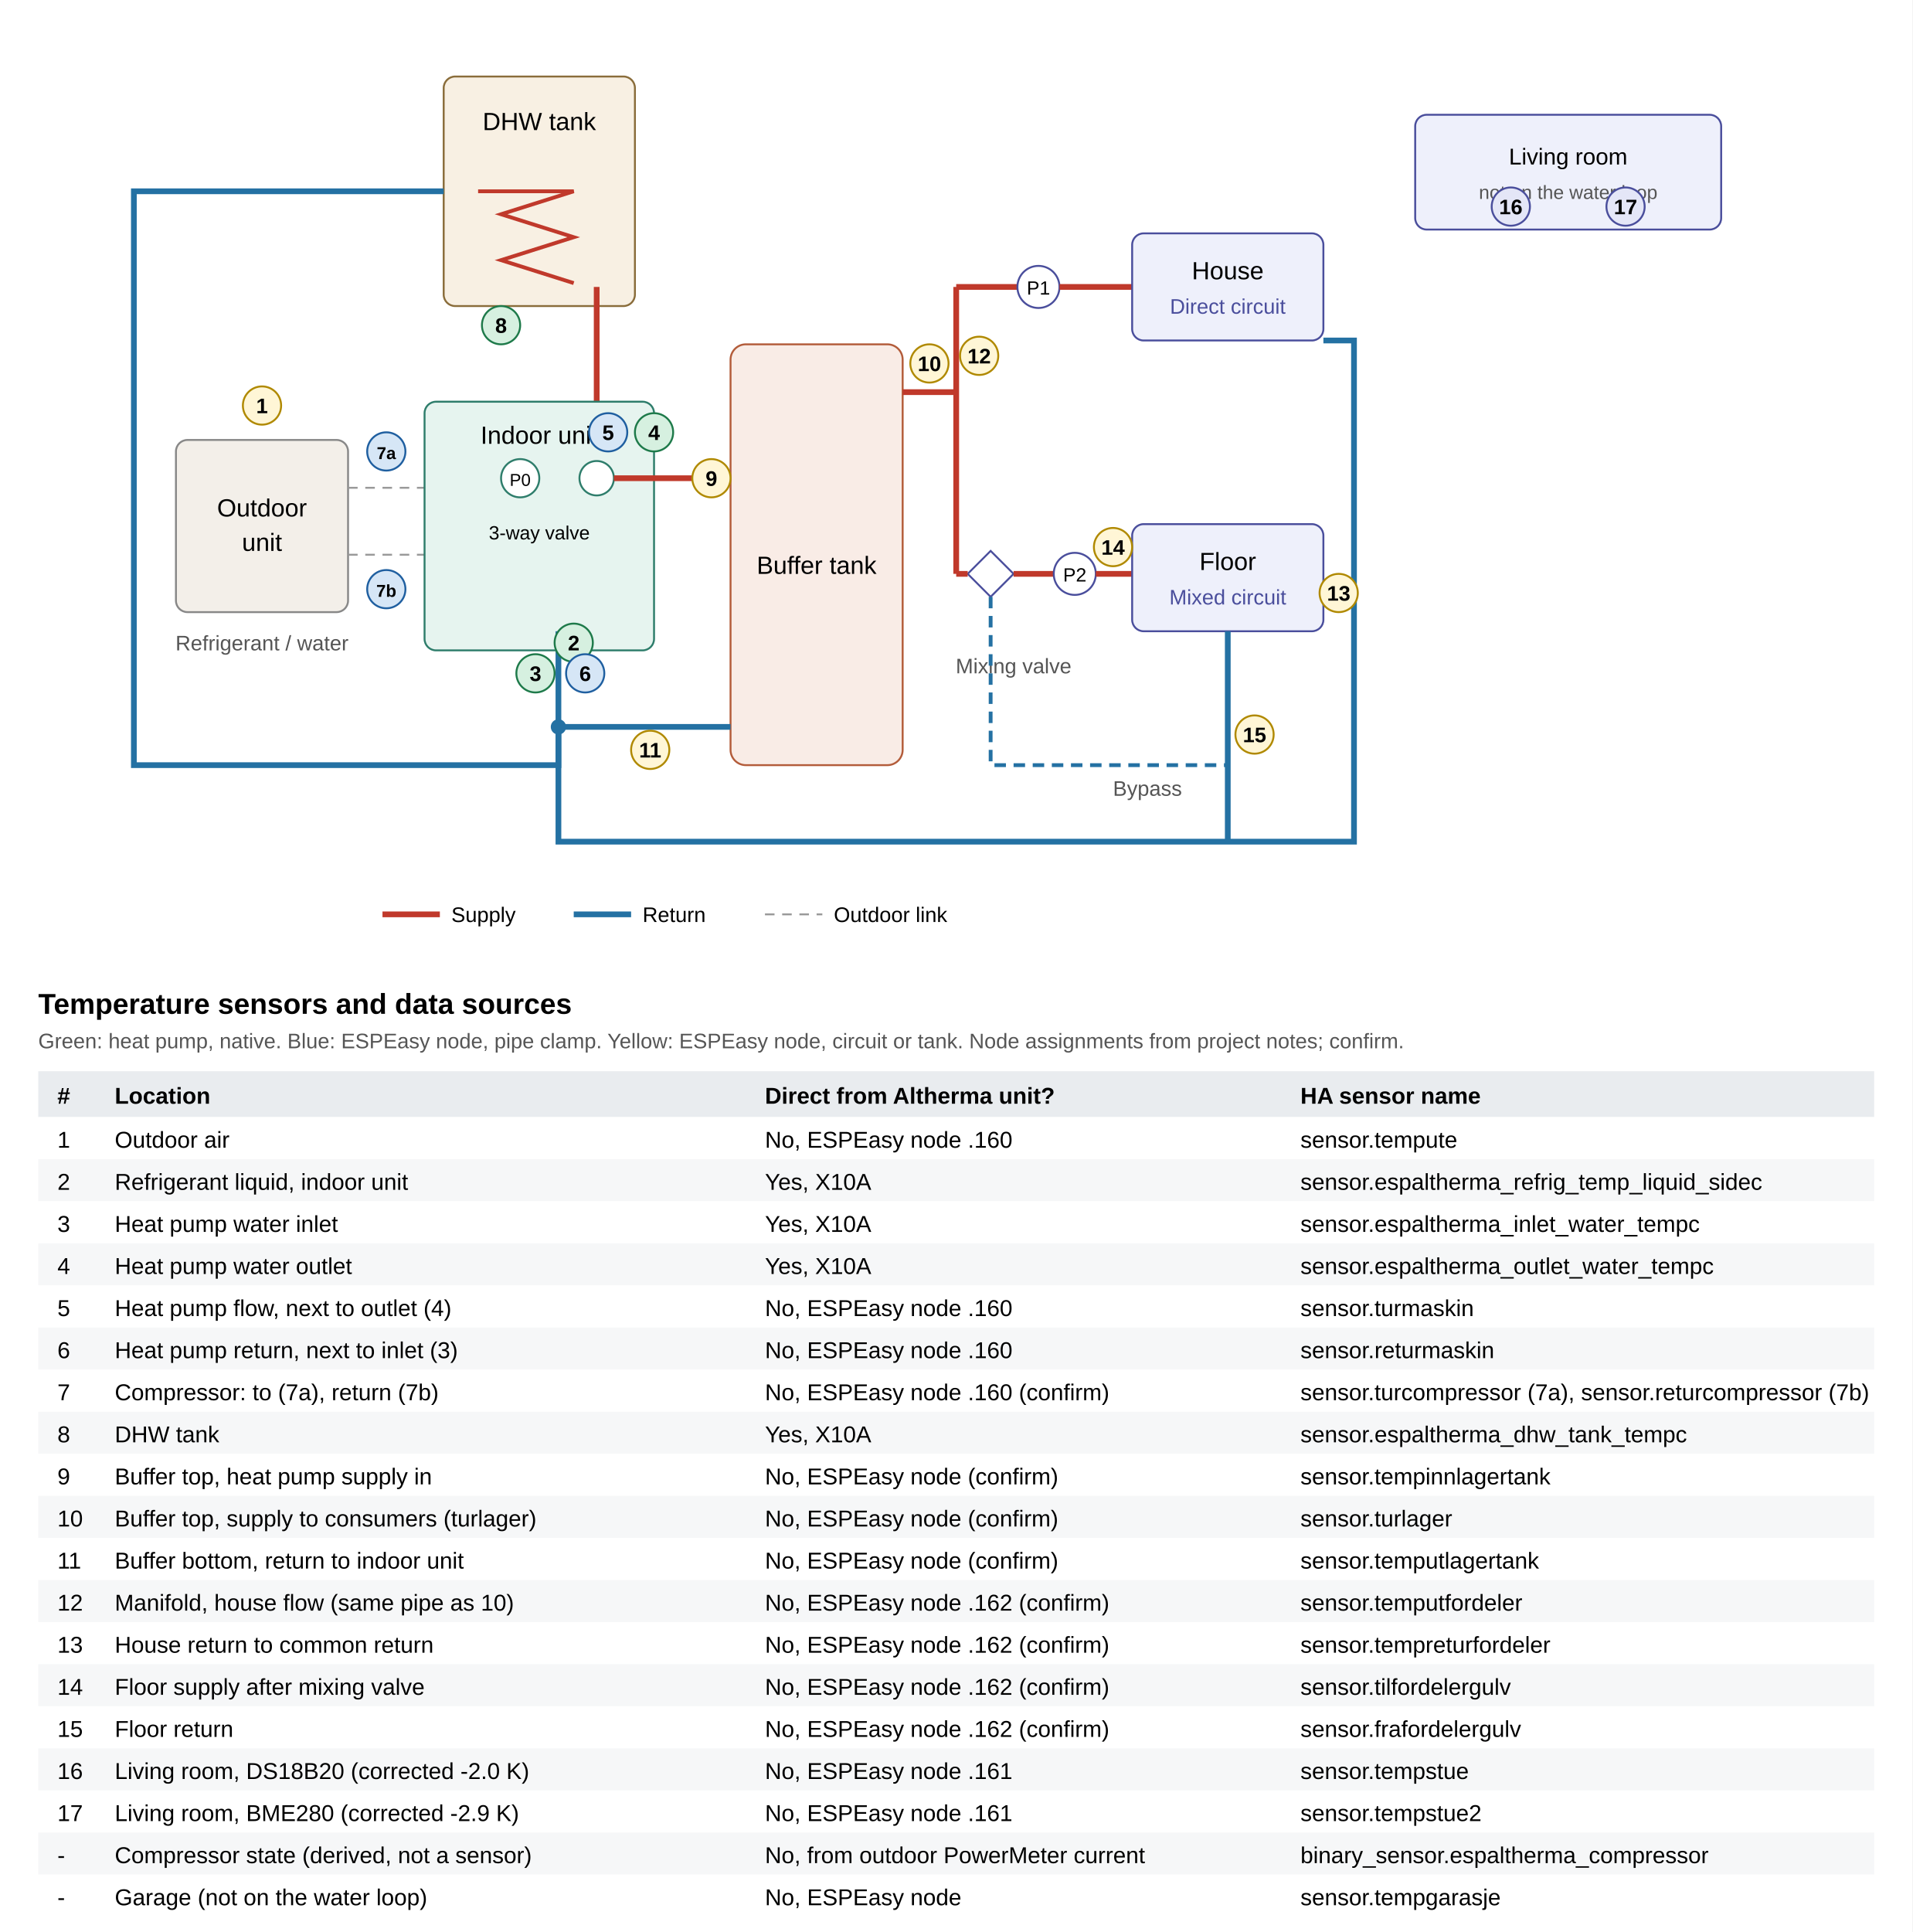
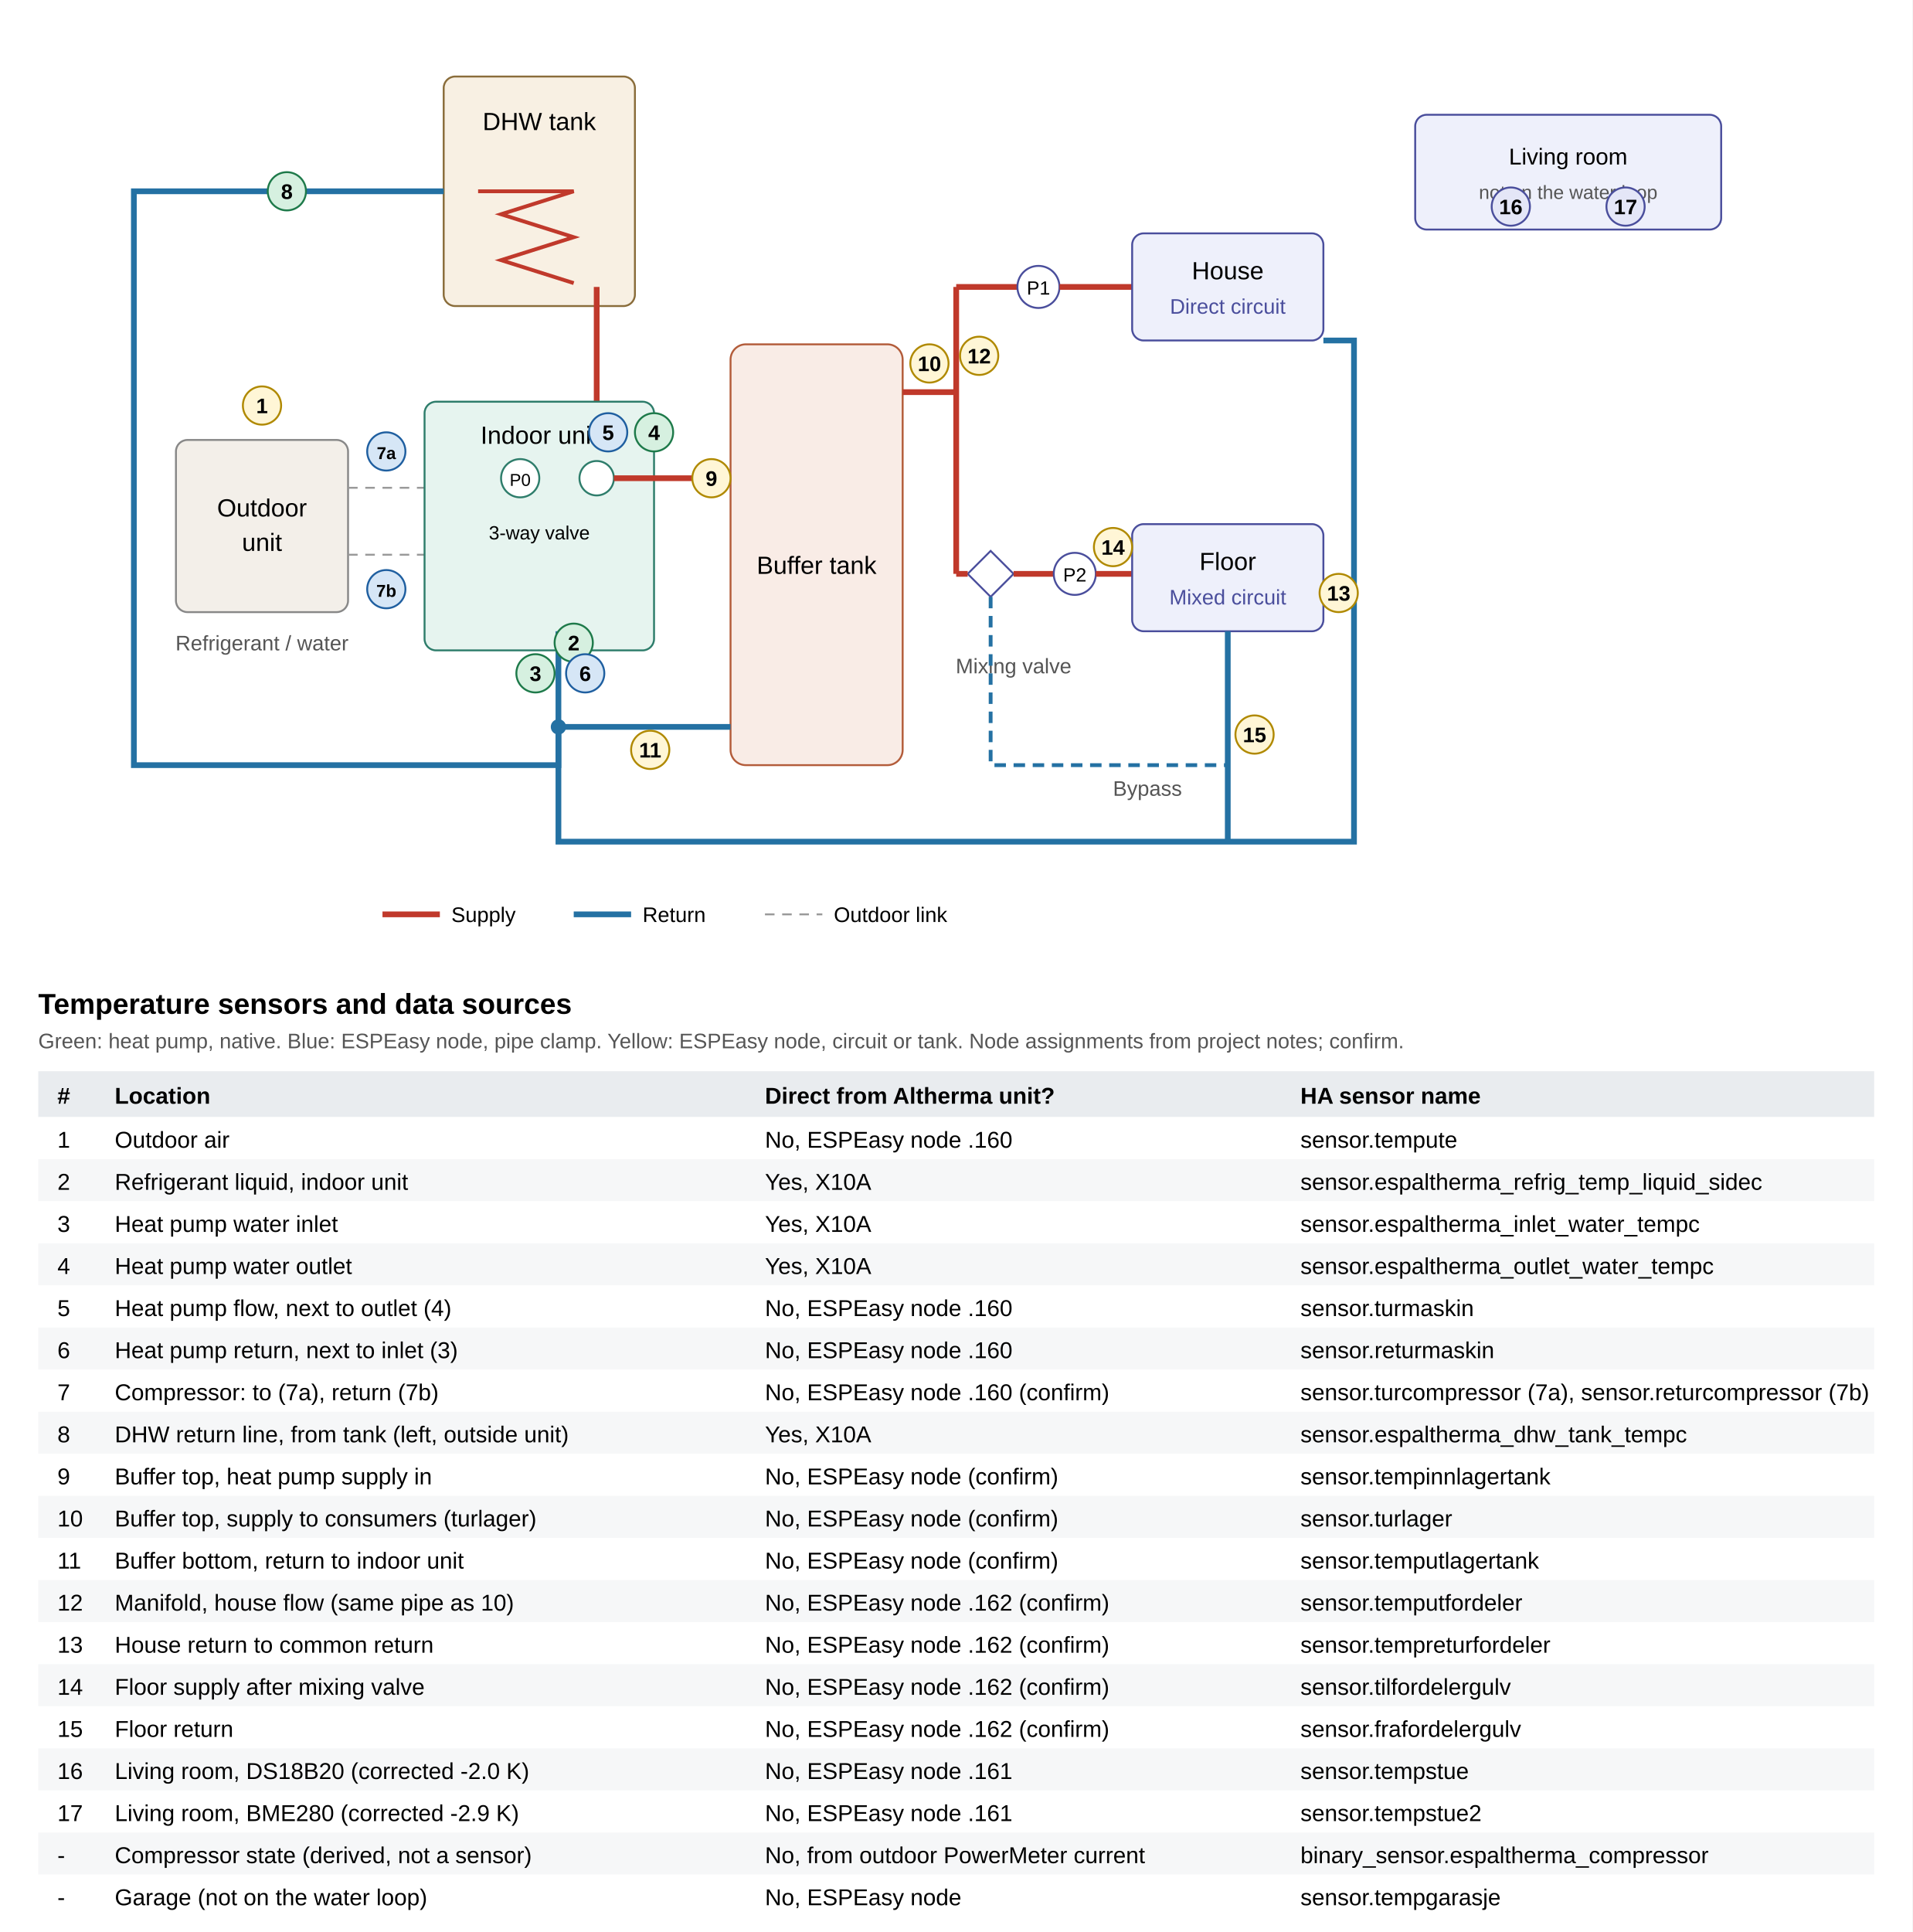
<svg xmlns="http://www.w3.org/2000/svg" viewBox="0 0 1000 1010" width="1000" height="1010" font-family="Segoe UI, Arial, sans-serif">
  <rect width="1000" height="1010" fill="#ffffff" />
  <rect x="92" y="230" width="90" height="90" rx="6" fill="#f3efe9" stroke="#888" />
  <text x="137" y="270" text-anchor="middle" font-size="13">Outdoor</text>
  <text x="137" y="288" text-anchor="middle" font-size="13">unit</text>
  <line x1="182" y1="255" x2="222" y2="255" stroke="#999" stroke-dasharray="5 4" />
  <line x1="182" y1="290" x2="222" y2="290" stroke="#999" stroke-dasharray="5 4" />
  <text x="137" y="340" text-anchor="middle" font-size="11" fill="#555">Refrigerant / water</text>
  <rect x="232" y="40" width="100" height="120" rx="6" fill="#f8f0e3" stroke="#8a6d3b" />
  <text x="282" y="68" text-anchor="middle" font-size="13">DHW tank</text>
  <path d="M250 100 H300 L262 112 L300 124 L262 136 L300 148" fill="none" stroke="#c0392b" stroke-width="2" />
  <path d="M312 245 V150" stroke="#c0392b" stroke-width="3" fill="none" />
  <path d="M232 100 H70 V400 H292 V380" stroke="#2471a3" stroke-width="3" fill="none" />
  <rect x="222" y="210" width="120" height="130" rx="6" fill="#e6f4ef" stroke="#2e7d6b" />
  <text x="282" y="232" text-anchor="middle" font-size="13">Indoor unit</text>
  <circle cx="272" cy="250" r="10" fill="#ffffff" stroke="#2e7d6b" />
  <text x="272" y="254" text-anchor="middle" font-size="9">P0</text>
  <circle cx="312" cy="250" r="9" fill="#ffffff" stroke="#2e7d6b" />
  <text x="282" y="282" text-anchor="middle" font-size="10">3-way valve</text>
  <path d="M292 380 V330" stroke="#2471a3" stroke-width="3" fill="none" />
  <circle cx="292" cy="380" r="4" fill="#2471a3" />
  <path d="M321 250 H382" stroke="#c0392b" stroke-width="3" fill="none" />
  <rect x="382" y="180" width="90" height="220" rx="8" fill="#f9ece6" stroke="#b35c3a" />
  <text x="427" y="300" text-anchor="middle" font-size="13">Buffer tank</text>
  <path d="M382 380 H292" stroke="#2471a3" stroke-width="3" fill="none" />
  <path d="M472 205 H500" stroke="#c0392b" stroke-width="3" fill="none" />
  <path d="M500 150 V300" stroke="#c0392b" stroke-width="3" fill="none" />
  <path d="M500 150 H532" stroke="#c0392b" stroke-width="3" fill="none" />
  <circle cx="543" cy="150" r="11" fill="#ffffff" stroke="#4a4e9c" />
  <text x="543" y="154" text-anchor="middle" font-size="10">P1</text>
  <path d="M554 150 H592" stroke="#c0392b" stroke-width="3" fill="none" />
  <polygon points="518,288 530,300 518,312 506,300" fill="#ffffff" stroke="#4a4e9c" />
  <path d="M500 300 H506" stroke="#c0392b" stroke-width="3" fill="none" />
  <path d="M530 300 H551" stroke="#c0392b" stroke-width="3" fill="none" />
  <circle cx="562" cy="300" r="11" fill="#ffffff" stroke="#4a4e9c" />
  <text x="562" y="304" text-anchor="middle" font-size="10">P2</text>
  <path d="M573 300 H592" stroke="#c0392b" stroke-width="3" fill="none" />
  <text x="530" y="352" text-anchor="middle" font-size="11" fill="#555">Mixing valve</text>
  <path d="M518 312 V400 H642" stroke="#2471a3" stroke-width="2" stroke-dasharray="6 4" fill="none" />
  <text x="600" y="416" text-anchor="middle" font-size="11" fill="#555">Bypass</text>
  <rect x="592" y="122" width="100" height="56" rx="6" fill="#eef0fb" stroke="#4a4e9c" />
  <text x="642" y="146" text-anchor="middle" font-size="13">House</text>
  <text x="642" y="164" text-anchor="middle" font-size="11" fill="#4a4e9c">Direct circuit</text>
  <path d="M692 178 H708 V440 H292 V380" stroke="#2471a3" stroke-width="3" fill="none" />
  <rect x="592" y="274" width="100" height="56" rx="6" fill="#eef0fb" stroke="#4a4e9c" />
  <text x="642" y="298" text-anchor="middle" font-size="13">Floor</text>
  <text x="642" y="316" text-anchor="middle" font-size="11" fill="#4a4e9c">Mixed circuit</text>
  <path d="M642 330 V440" stroke="#2471a3" stroke-width="3" fill="none" />
  <rect x="740" y="60" width="160" height="60" rx="6" fill="#eef0fb" stroke="#4a4e9c" />
  <text x="820" y="86" text-anchor="middle" font-size="12">Living room</text>
  <text x="820" y="104" text-anchor="middle" font-size="10" fill="#555">not on the water loop</text>
  <path d="M200 478 H230" stroke="#c0392b" stroke-width="3" />
  <text x="236" y="482" font-size="11">Supply</text>
  <path d="M300 478 H330" stroke="#2471a3" stroke-width="3" />
  <text x="336" y="482" font-size="11">Return</text>
  <line x1="400" y1="478" x2="430" y2="478" stroke="#999" stroke-dasharray="5 4" />
  <text x="436" y="482" font-size="11">Outdoor link</text>
  <g font-size="11" font-weight="bold" text-anchor="middle">
    <circle cx="137" cy="212" r="10" fill="#fff6d6" stroke="#b08900" />
    <text x="137" y="216">1</text>
    <circle cx="300" cy="336" r="10" fill="#d6f0e0" stroke="#1e7a4a" />
    <text x="300" y="340">2</text>
    <circle cx="280" cy="352" r="10" fill="#d6f0e0" stroke="#1e7a4a" />
    <text x="280" y="356">3</text>
    <circle cx="342" cy="226" r="10" fill="#d6f0e0" stroke="#1e7a4a" />
    <text x="342" y="230">4</text>
    <circle cx="318" cy="226" r="10" fill="#d6e6f6" stroke="#1f5fa0" />
    <text x="318" y="230">5</text>
    <circle cx="306" cy="352" r="10" fill="#d6e6f6" stroke="#1f5fa0" />
    <text x="306" y="356">6</text>
    <circle cx="202" cy="236" r="10" fill="#d6e6f6" stroke="#1f5fa0" />
    <text x="202" y="240" font-size="9">7a</text>
    <circle cx="202" cy="308" r="10" fill="#d6e6f6" stroke="#1f5fa0" />
    <text x="202" y="312" font-size="9">7b</text>
-     <circle cx="262" cy="170" r="10" fill="#d6f0e0" stroke="#1e7a4a" />
-     <text x="262" y="174">8</text>
+     <circle cx="150" cy="100" r="10" fill="#d6f0e0" stroke="#1e7a4a" />
+     <text x="150" y="104">8</text>
    <circle cx="372" cy="250" r="10" fill="#fff6d6" stroke="#b08900" />
    <text x="372" y="254">9</text>
    <circle cx="486" cy="190" r="10" fill="#fff6d6" stroke="#b08900" />
    <text x="486" y="194">10</text>
    <circle cx="340" cy="392" r="10" fill="#fff6d6" stroke="#b08900" />
    <text x="340" y="396">11</text>
    <circle cx="512" cy="186" r="10" fill="#fff6d6" stroke="#b08900" />
    <text x="512" y="190">12</text>
    <circle cx="700" cy="310" r="10" fill="#fff6d6" stroke="#b08900" />
    <text x="700" y="314">13</text>
    <circle cx="582" cy="286" r="10" fill="#fff6d6" stroke="#b08900" />
    <text x="582" y="290">14</text>
    <circle cx="656" cy="384" r="10" fill="#fff6d6" stroke="#b08900" />
    <text x="656" y="388">15</text>
    <circle cx="790" cy="108" r="10" fill="#e4e6f7" stroke="#4a4e9c" />
    <text x="790" y="112">16</text>
    <circle cx="850" cy="108" r="10" fill="#e4e6f7" stroke="#4a4e9c" />
    <text x="850" y="112">17</text>
  </g>
  <text x="20" y="530" font-size="15" font-weight="bold">Temperature sensors and data sources</text>
  <text x="20" y="548" font-size="11" fill="#555">Green: heat pump, native. Blue: ESPEasy node, pipe clamp. Yellow: ESPEasy node, circuit or tank. Node assignments from project notes; confirm.</text>
  <rect x="20" y="560" width="960" height="24" fill="#e9ecef" />
  <text x="30" y="577" font-size="12" font-weight="bold">#</text>
  <text x="60" y="577" font-size="12" font-weight="bold">Location</text>
  <text x="400" y="577" font-size="12" font-weight="bold">Direct from Altherma unit?</text>
  <text x="680" y="577" font-size="12" font-weight="bold">HA sensor name</text>
  <g font-size="12">
    <rect x="20" y="584" width="960" height="22" fill="#ffffff" />
    <text x="30" y="600">1</text>
    <text x="60" y="600">Outdoor air</text>
    <text x="400" y="600">No, ESPEasy node .160</text>
    <text x="680" y="600">sensor.tempute</text>
    <rect x="20" y="606" width="960" height="22" fill="#f6f7f8" />
    <text x="30" y="622">2</text>
    <text x="60" y="622">Refrigerant liquid, indoor unit</text>
    <text x="400" y="622">Yes, X10A</text>
    <text x="680" y="622">sensor.espaltherma_refrig_temp_liquid_sidec</text>
    <rect x="20" y="628" width="960" height="22" fill="#ffffff" />
    <text x="30" y="644">3</text>
    <text x="60" y="644">Heat pump water inlet</text>
    <text x="400" y="644">Yes, X10A</text>
    <text x="680" y="644">sensor.espaltherma_inlet_water_tempc</text>
    <rect x="20" y="650" width="960" height="22" fill="#f6f7f8" />
    <text x="30" y="666">4</text>
    <text x="60" y="666">Heat pump water outlet</text>
    <text x="400" y="666">Yes, X10A</text>
    <text x="680" y="666">sensor.espaltherma_outlet_water_tempc</text>
    <rect x="20" y="672" width="960" height="22" fill="#ffffff" />
    <text x="30" y="688">5</text>
    <text x="60" y="688">Heat pump flow, next to outlet (4)</text>
    <text x="400" y="688">No, ESPEasy node .160</text>
    <text x="680" y="688">sensor.turmaskin</text>
    <rect x="20" y="694" width="960" height="22" fill="#f6f7f8" />
    <text x="30" y="710">6</text>
    <text x="60" y="710">Heat pump return, next to inlet (3)</text>
    <text x="400" y="710">No, ESPEasy node .160</text>
    <text x="680" y="710">sensor.returmaskin</text>
    <rect x="20" y="716" width="960" height="22" fill="#ffffff" />
    <text x="30" y="732">7</text>
    <text x="60" y="732">Compressor: to (7a), return (7b)</text>
    <text x="400" y="732">No, ESPEasy node .160 (confirm)</text>
    <text x="680" y="732">sensor.turcompressor (7a), sensor.returcompressor (7b)</text>
    <rect x="20" y="738" width="960" height="22" fill="#f6f7f8" />
    <text x="30" y="754">8</text>
-     <text x="60" y="754">DHW tank</text>
+     <text x="60" y="754">DHW return line, from tank (left, outside unit)</text>
    <text x="400" y="754">Yes, X10A</text>
    <text x="680" y="754">sensor.espaltherma_dhw_tank_tempc</text>
    <rect x="20" y="760" width="960" height="22" fill="#ffffff" />
    <text x="30" y="776">9</text>
    <text x="60" y="776">Buffer top, heat pump supply in</text>
    <text x="400" y="776">No, ESPEasy node (confirm)</text>
    <text x="680" y="776">sensor.tempinnlagertank</text>
    <rect x="20" y="782" width="960" height="22" fill="#f6f7f8" />
    <text x="30" y="798">10</text>
    <text x="60" y="798">Buffer top, supply to consumers (turlager)</text>
    <text x="400" y="798">No, ESPEasy node (confirm)</text>
    <text x="680" y="798">sensor.turlager</text>
    <rect x="20" y="804" width="960" height="22" fill="#ffffff" />
    <text x="30" y="820">11</text>
    <text x="60" y="820">Buffer bottom, return to indoor unit</text>
    <text x="400" y="820">No, ESPEasy node (confirm)</text>
    <text x="680" y="820">sensor.temputlagertank</text>
    <rect x="20" y="826" width="960" height="22" fill="#f6f7f8" />
    <text x="30" y="842">12</text>
    <text x="60" y="842">Manifold, house flow (same pipe as 10)</text>
    <text x="400" y="842">No, ESPEasy node .162 (confirm)</text>
    <text x="680" y="842">sensor.temputfordeler</text>
    <rect x="20" y="848" width="960" height="22" fill="#ffffff" />
    <text x="30" y="864">13</text>
    <text x="60" y="864">House return to common return</text>
    <text x="400" y="864">No, ESPEasy node .162 (confirm)</text>
    <text x="680" y="864">sensor.tempreturfordeler</text>
    <rect x="20" y="870" width="960" height="22" fill="#f6f7f8" />
    <text x="30" y="886">14</text>
    <text x="60" y="886">Floor supply after mixing valve</text>
    <text x="400" y="886">No, ESPEasy node .162 (confirm)</text>
    <text x="680" y="886">sensor.tilfordelergulv</text>
    <rect x="20" y="892" width="960" height="22" fill="#ffffff" />
    <text x="30" y="908">15</text>
    <text x="60" y="908">Floor return</text>
    <text x="400" y="908">No, ESPEasy node .162 (confirm)</text>
    <text x="680" y="908">sensor.frafordelergulv</text>
    <rect x="20" y="914" width="960" height="22" fill="#f6f7f8" />
    <text x="30" y="930">16</text>
    <text x="60" y="930">Living room, DS18B20 (corrected -2.0 K)</text>
    <text x="400" y="930">No, ESPEasy node .161</text>
    <text x="680" y="930">sensor.tempstue</text>
    <rect x="20" y="936" width="960" height="22" fill="#ffffff" />
    <text x="30" y="952">17</text>
    <text x="60" y="952">Living room, BME280 (corrected -2.9 K)</text>
    <text x="400" y="952">No, ESPEasy node .161</text>
    <text x="680" y="952">sensor.tempstue2</text>
    <rect x="20" y="958" width="960" height="22" fill="#f6f7f8" />
    <text x="30" y="974">-</text>
    <text x="60" y="974">Compressor state (derived, not a sensor)</text>
    <text x="400" y="974">No, from outdoor PowerMeter current</text>
    <text x="680" y="974">binary_sensor.espaltherma_compressor</text>
    <rect x="20" y="980" width="960" height="22" fill="#ffffff" />
    <text x="30" y="996">-</text>
    <text x="60" y="996">Garage (not on the water loop)</text>
    <text x="400" y="996">No, ESPEasy node</text>
    <text x="680" y="996">sensor.tempgarasje</text>
  </g>
</svg>
